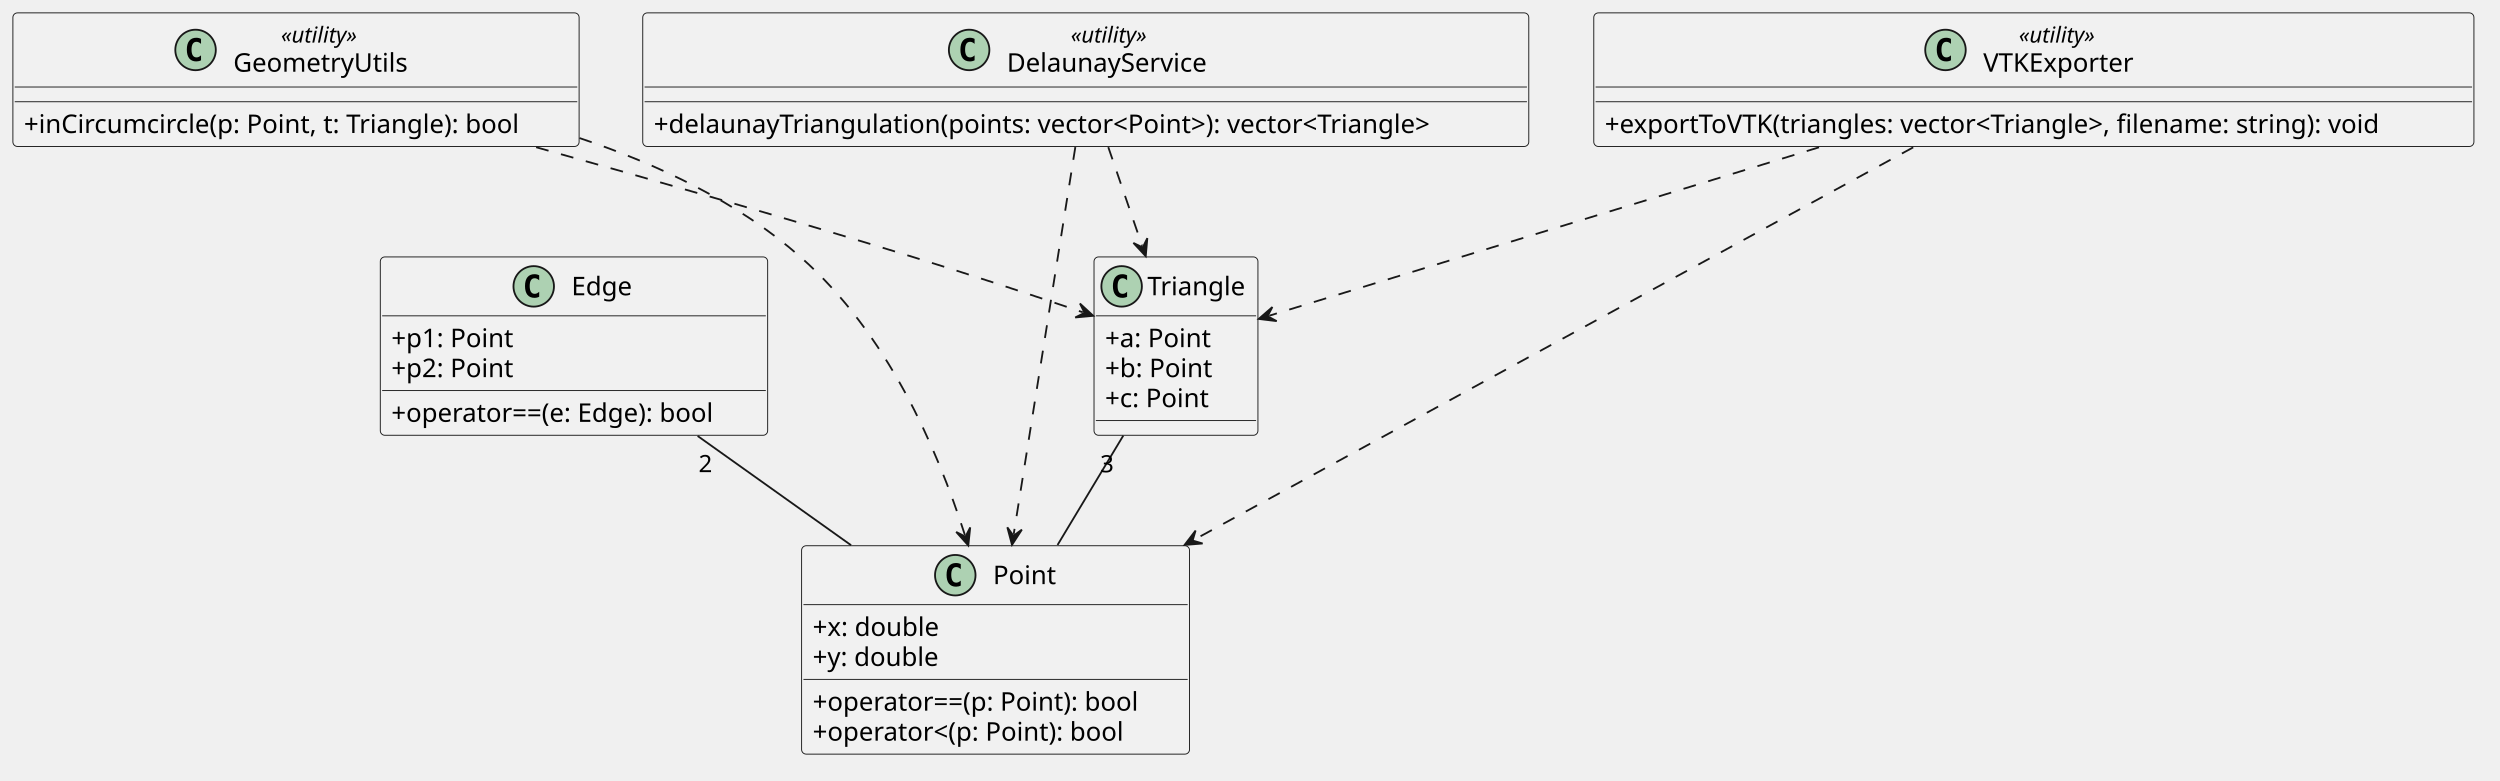
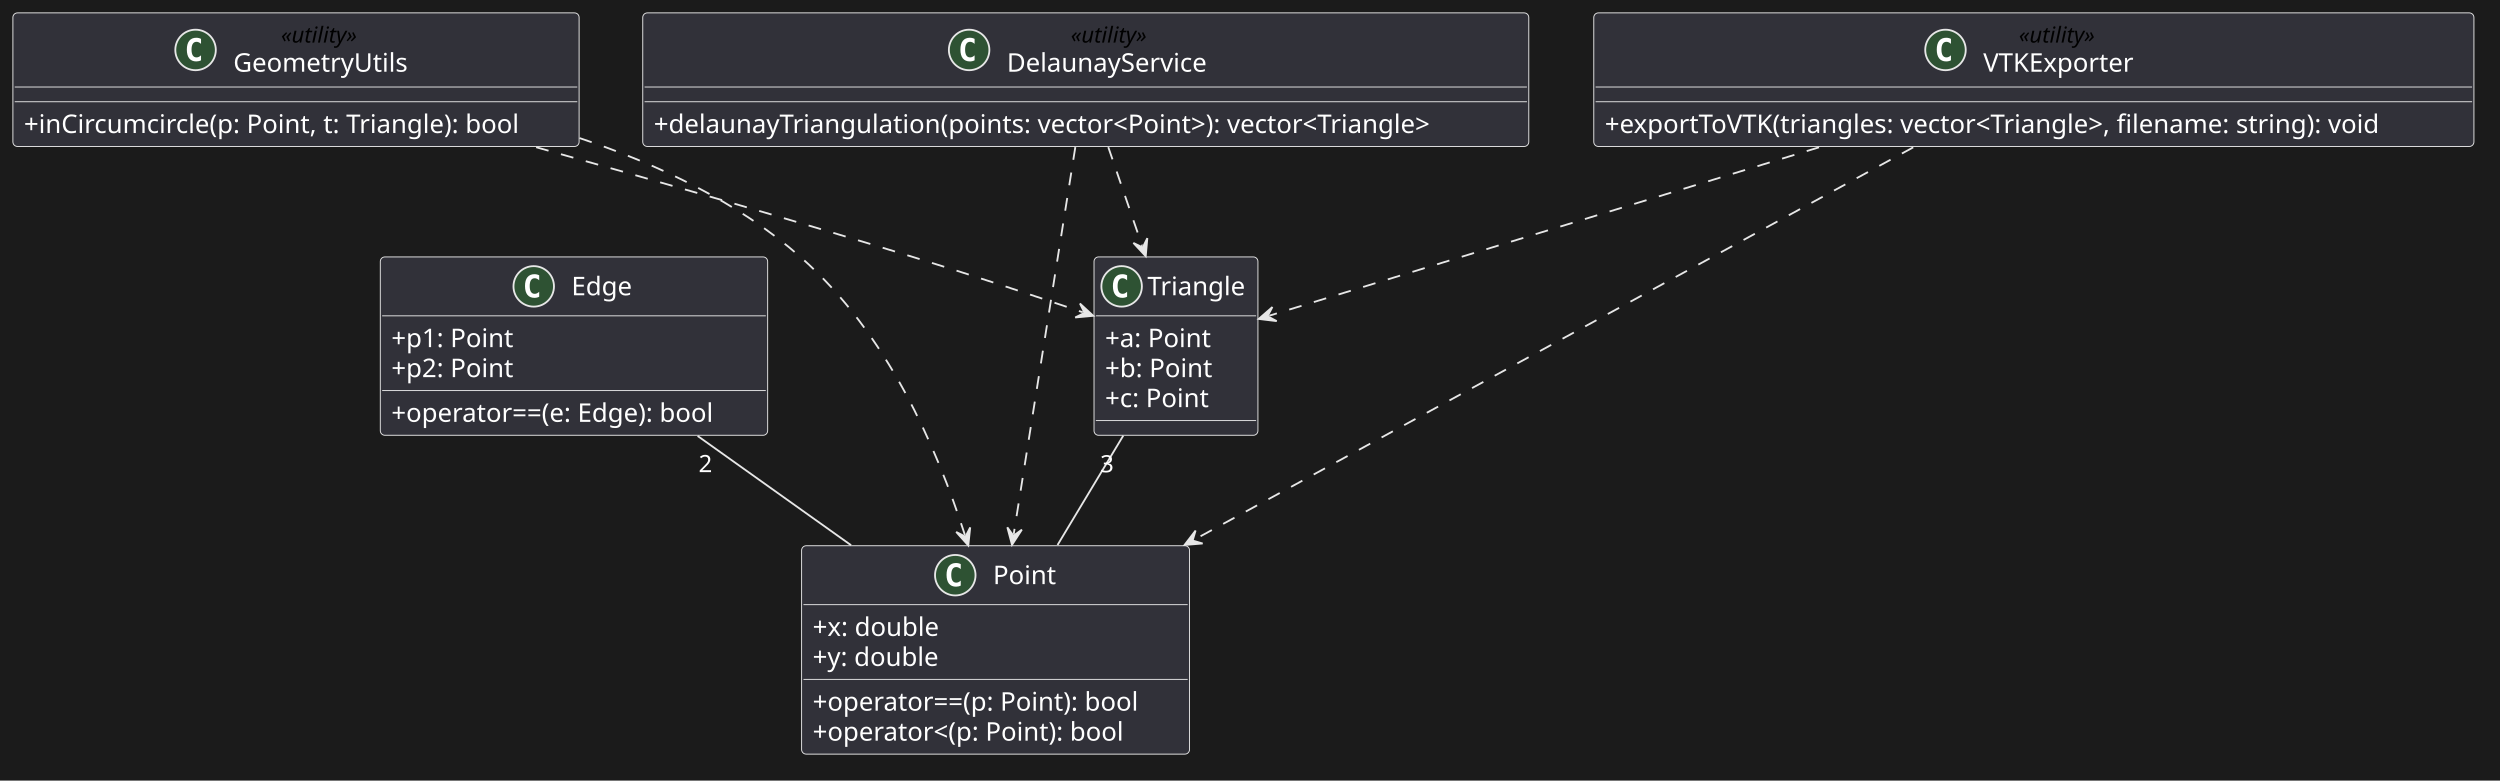
- <svg xmlns="http://www.w3.org/2000/svg" contentStyleType="text/css" data-diagram-type="CLASS" height="424px" preserveAspectRatio="none" style="width:1358px;height:424px;background:#FFFFFF;" version="1.1" viewBox="0 0 1358 424" width="1358px" zoomAndPan="magnify">
+ <svg xmlns="http://www.w3.org/2000/svg" contentStyleType="text/css" data-diagram-type="CLASS" height="424px" preserveAspectRatio="none" style="width:1358px;height:424px;background:#1B1B1B;" version="1.1" viewBox="0 0 1358 424" width="1358px" zoomAndPan="magnify">
  <defs />
  <g>
+     <rect fill="#1B1B1B" height="424" style="stroke:none;stroke-width:1;" width="1358" x="0" y="0" />
    <g class="entity" data-qualified-name="Point" data-source-line="4" id="ent0002">
-       <rect fill="#F1F1F1" height="113.188" rx="2.5" ry="2.5" style="stroke:#181818;stroke-width:0.5;" width="210.714" x="435.43" y="296.45" />
-       <ellipse cx="518.907" cy="312.45" fill="#ADD1B2" rx="11" ry="11" style="stroke:#181818;stroke-width:1;" />
-       <path d="M521.876,318.091 Q521.298,318.387 520.657,318.528 Q520.016,318.684 519.313,318.684 Q516.813,318.684 515.485,317.044 Q514.173,315.387 514.173,312.262 Q514.173,309.137 515.485,307.481 Q516.813,305.825 519.313,305.825 Q520.016,305.825 520.657,305.981 Q521.313,306.137 521.876,306.434 L521.876,309.153 Q521.251,308.575 520.657,308.309 Q520.063,308.028 519.438,308.028 Q518.095,308.028 517.407,309.106 Q516.72,310.169 516.72,312.262 Q516.72,314.356 517.407,315.434 Q518.095,316.497 519.438,316.497 Q520.063,316.497 520.657,316.231 Q521.251,315.95 521.876,315.372 L521.876,318.091 Z " fill="#000000" />
-       <text fill="#000000" font-family="sans-serif" font-size="14" lengthAdjust="spacing" textLength="35.26" x="539.407" y="317.297">Point</text>
-       <line style="stroke:#181818;stroke-width:0.5;" x1="436.43" x2="645.144" y1="328.45" y2="328.45" />
-       <text fill="#000000" font-family="sans-serif" font-size="14" lengthAdjust="spacing" textLength="76.897" x="441.43" y="345.445">+x: double</text>
-       <text fill="#000000" font-family="sans-serif" font-size="14" lengthAdjust="spacing" textLength="76.897" x="441.43" y="361.742">+y: double</text>
-       <line style="stroke:#181818;stroke-width:0.5;" x1="436.43" x2="645.144" y1="369.044" y2="369.044" />
-       <text fill="#000000" font-family="sans-serif" font-size="14" lengthAdjust="spacing" textLength="198.714" x="441.43" y="386.039">+operator==(p: Point): bool</text>
-       <text fill="#000000" font-family="sans-serif" font-size="14" lengthAdjust="spacing" textLength="186.983" x="441.43" y="402.336">+operator&lt;(p: Point): bool</text>
+       <rect fill="#313139" height="113.188" rx="2.5" ry="2.5" style="stroke:#E7E7E7;stroke-width:0.5;" width="210.714" x="435.43" y="296.45" />
+       <ellipse cx="518.907" cy="312.45" fill="#2E5233" rx="11" ry="11" style="stroke:#E7E7E7;stroke-width:1;" />
+       <path d="M521.876,318.091 Q521.298,318.387 520.657,318.528 Q520.016,318.684 519.313,318.684 Q516.813,318.684 515.485,317.044 Q514.173,315.387 514.173,312.262 Q514.173,309.137 515.485,307.481 Q516.813,305.825 519.313,305.825 Q520.016,305.825 520.657,305.981 Q521.313,306.137 521.876,306.434 L521.876,309.153 Q521.251,308.575 520.657,308.309 Q520.063,308.028 519.438,308.028 Q518.095,308.028 517.407,309.106 Q516.72,310.169 516.72,312.262 Q516.72,314.356 517.407,315.434 Q518.095,316.497 519.438,316.497 Q520.063,316.497 520.657,316.231 Q521.251,315.95 521.876,315.372 L521.876,318.091 Z " fill="#FFFFFF" />
+       <text fill="#FFFFFF" font-family="sans-serif" font-size="14" lengthAdjust="spacing" textLength="35.26" x="539.407" y="317.297">Point</text>
+       <line style="stroke:#E7E7E7;stroke-width:0.5;" x1="436.43" x2="645.144" y1="328.45" y2="328.45" />
+       <text fill="#FFFFFF" font-family="sans-serif" font-size="14" lengthAdjust="spacing" textLength="76.897" x="441.43" y="345.445">+x: double</text>
+       <text fill="#FFFFFF" font-family="sans-serif" font-size="14" lengthAdjust="spacing" textLength="76.897" x="441.43" y="361.742">+y: double</text>
+       <line style="stroke:#E7E7E7;stroke-width:0.5;" x1="436.43" x2="645.144" y1="369.044" y2="369.044" />
+       <text fill="#FFFFFF" font-family="sans-serif" font-size="14" lengthAdjust="spacing" textLength="198.714" x="441.43" y="386.039">+operator==(p: Point): bool</text>
+       <text fill="#FFFFFF" font-family="sans-serif" font-size="14" lengthAdjust="spacing" textLength="186.983" x="441.43" y="402.336">+operator&lt;(p: Point): bool</text>
    </g>
    <g class="entity" data-qualified-name="Edge" data-source-line="11" id="ent0003">
-       <rect fill="#F1F1F1" height="96.891" rx="2.5" ry="2.5" style="stroke:#181818;stroke-width:0.5;" width="210.413" x="206.58" y="139.56" />
-       <ellipse cx="289.92" cy="155.56" fill="#ADD1B2" rx="11" ry="11" style="stroke:#181818;stroke-width:1;" />
-       <path d="M292.889,161.201 Q292.311,161.498 291.67,161.638 Q291.03,161.794 290.327,161.794 Q287.827,161.794 286.498,160.154 Q285.186,158.498 285.186,155.373 Q285.186,152.248 286.498,150.591 Q287.827,148.935 290.327,148.935 Q291.03,148.935 291.67,149.091 Q292.327,149.248 292.889,149.544 L292.889,152.263 Q292.264,151.685 291.67,151.419 Q291.077,151.138 290.452,151.138 Q289.108,151.138 288.42,152.216 Q287.733,153.279 287.733,155.373 Q287.733,157.466 288.42,158.544 Q289.108,159.607 290.452,159.607 Q291.077,159.607 291.67,159.341 Q292.264,159.06 292.889,158.482 L292.889,161.201 Z " fill="#000000" />
-       <text fill="#000000" font-family="sans-serif" font-size="14" lengthAdjust="spacing" textLength="35.232" x="310.42" y="160.407">Edge</text>
-       <line style="stroke:#181818;stroke-width:0.5;" x1="207.58" x2="415.993" y1="171.56" y2="171.56" />
-       <text fill="#000000" font-family="sans-serif" font-size="14" lengthAdjust="spacing" textLength="73.951" x="212.58" y="188.555">+p1: Point</text>
-       <text fill="#000000" font-family="sans-serif" font-size="14" lengthAdjust="spacing" textLength="73.951" x="212.58" y="204.852">+p2: Point</text>
-       <line style="stroke:#181818;stroke-width:0.5;" x1="207.58" x2="415.993" y1="212.154" y2="212.154" />
-       <text fill="#000000" font-family="sans-serif" font-size="14" lengthAdjust="spacing" textLength="198.413" x="212.58" y="229.149">+operator==(e: Edge): bool</text>
+       <rect fill="#313139" height="96.891" rx="2.5" ry="2.5" style="stroke:#E7E7E7;stroke-width:0.5;" width="210.413" x="206.58" y="139.56" />
+       <ellipse cx="289.92" cy="155.56" fill="#2E5233" rx="11" ry="11" style="stroke:#E7E7E7;stroke-width:1;" />
+       <path d="M292.889,161.201 Q292.311,161.498 291.67,161.638 Q291.03,161.794 290.327,161.794 Q287.827,161.794 286.498,160.154 Q285.186,158.498 285.186,155.373 Q285.186,152.248 286.498,150.591 Q287.827,148.935 290.327,148.935 Q291.03,148.935 291.67,149.091 Q292.327,149.248 292.889,149.544 L292.889,152.263 Q292.264,151.685 291.67,151.419 Q291.077,151.138 290.452,151.138 Q289.108,151.138 288.42,152.216 Q287.733,153.279 287.733,155.373 Q287.733,157.466 288.42,158.544 Q289.108,159.607 290.452,159.607 Q291.077,159.607 291.67,159.341 Q292.264,159.06 292.889,158.482 L292.889,161.201 Z " fill="#FFFFFF" />
+       <text fill="#FFFFFF" font-family="sans-serif" font-size="14" lengthAdjust="spacing" textLength="35.232" x="310.42" y="160.407">Edge</text>
+       <line style="stroke:#E7E7E7;stroke-width:0.5;" x1="207.58" x2="415.993" y1="171.56" y2="171.56" />
+       <text fill="#FFFFFF" font-family="sans-serif" font-size="14" lengthAdjust="spacing" textLength="73.951" x="212.58" y="188.555">+p1: Point</text>
+       <text fill="#FFFFFF" font-family="sans-serif" font-size="14" lengthAdjust="spacing" textLength="73.951" x="212.58" y="204.852">+p2: Point</text>
+       <line style="stroke:#E7E7E7;stroke-width:0.5;" x1="207.58" x2="415.993" y1="212.154" y2="212.154" />
+       <text fill="#FFFFFF" font-family="sans-serif" font-size="14" lengthAdjust="spacing" textLength="198.413" x="212.58" y="229.149">+operator==(e: Edge): bool</text>
    </g>
    <g class="entity" data-qualified-name="Triangle" data-source-line="17" id="ent0004">
-       <rect fill="#F1F1F1" height="96.891" rx="2.5" ry="2.5" style="stroke:#181818;stroke-width:0.5;" width="89.039" x="594.27" y="139.56" />
-       <ellipse cx="609.27" cy="155.56" fill="#ADD1B2" rx="11" ry="11" style="stroke:#181818;stroke-width:1;" />
-       <path d="M612.239,161.201 Q611.661,161.498 611.02,161.638 Q610.379,161.794 609.676,161.794 Q607.176,161.794 605.848,160.154 Q604.536,158.498 604.536,155.373 Q604.536,152.248 605.848,150.591 Q607.176,148.935 609.676,148.935 Q610.379,148.935 611.02,149.091 Q611.676,149.248 612.239,149.544 L612.239,152.263 Q611.614,151.685 611.02,151.419 Q610.426,151.138 609.801,151.138 Q608.457,151.138 607.77,152.216 Q607.082,153.279 607.082,155.373 Q607.082,157.466 607.77,158.544 Q608.457,159.607 609.801,159.607 Q610.426,159.607 611.02,159.341 Q611.614,159.06 612.239,158.482 L612.239,161.201 Z " fill="#000000" />
-       <text fill="#000000" font-family="sans-serif" font-size="14" lengthAdjust="spacing" textLength="57.039" x="623.27" y="160.407">Triangle</text>
-       <line style="stroke:#181818;stroke-width:0.5;" x1="595.27" x2="682.309" y1="171.56" y2="171.56" />
-       <text fill="#000000" font-family="sans-serif" font-size="14" lengthAdjust="spacing" textLength="64.736" x="600.27" y="188.555">+a: Point</text>
-       <text fill="#000000" font-family="sans-serif" font-size="14" lengthAdjust="spacing" textLength="65.044" x="600.27" y="204.852">+b: Point</text>
-       <text fill="#000000" font-family="sans-serif" font-size="14" lengthAdjust="spacing" textLength="63.855" x="600.27" y="221.149">+c: Point</text>
-       <line style="stroke:#181818;stroke-width:0.5;" x1="595.27" x2="682.309" y1="228.451" y2="228.451" />
+       <rect fill="#313139" height="96.891" rx="2.5" ry="2.5" style="stroke:#E7E7E7;stroke-width:0.5;" width="89.039" x="594.27" y="139.56" />
+       <ellipse cx="609.27" cy="155.56" fill="#2E5233" rx="11" ry="11" style="stroke:#E7E7E7;stroke-width:1;" />
+       <path d="M612.239,161.201 Q611.661,161.498 611.02,161.638 Q610.379,161.794 609.676,161.794 Q607.176,161.794 605.848,160.154 Q604.536,158.498 604.536,155.373 Q604.536,152.248 605.848,150.591 Q607.176,148.935 609.676,148.935 Q610.379,148.935 611.02,149.091 Q611.676,149.248 612.239,149.544 L612.239,152.263 Q611.614,151.685 611.02,151.419 Q610.426,151.138 609.801,151.138 Q608.457,151.138 607.77,152.216 Q607.082,153.279 607.082,155.373 Q607.082,157.466 607.77,158.544 Q608.457,159.607 609.801,159.607 Q610.426,159.607 611.02,159.341 Q611.614,159.06 612.239,158.482 L612.239,161.201 Z " fill="#FFFFFF" />
+       <text fill="#FFFFFF" font-family="sans-serif" font-size="14" lengthAdjust="spacing" textLength="57.039" x="623.27" y="160.407">Triangle</text>
+       <line style="stroke:#E7E7E7;stroke-width:0.5;" x1="595.27" x2="682.309" y1="171.56" y2="171.56" />
+       <text fill="#FFFFFF" font-family="sans-serif" font-size="14" lengthAdjust="spacing" textLength="64.736" x="600.27" y="188.555">+a: Point</text>
+       <text fill="#FFFFFF" font-family="sans-serif" font-size="14" lengthAdjust="spacing" textLength="65.044" x="600.27" y="204.852">+b: Point</text>
+       <text fill="#FFFFFF" font-family="sans-serif" font-size="14" lengthAdjust="spacing" textLength="63.855" x="600.27" y="221.149">+c: Point</text>
+       <line style="stroke:#E7E7E7;stroke-width:0.5;" x1="595.27" x2="682.309" y1="228.451" y2="228.451" />
    </g>
    <g class="entity" data-qualified-name="GeometryUtils" data-source-line="23" id="ent0005">
-       <rect fill="#F1F1F1" height="72.562" rx="2.5" ry="2.5" style="stroke:#181818;stroke-width:0.5;" width="307.572" x="7" y="7" />
-       <ellipse cx="106.227" cy="27.133" fill="#ADD1B2" rx="11" ry="11" style="stroke:#181818;stroke-width:1;" />
-       <path d="M109.196,32.773 Q108.618,33.07 107.977,33.211 Q107.336,33.367 106.633,33.367 Q104.133,33.367 102.805,31.727 Q101.493,30.07 101.493,26.945 Q101.493,23.82 102.805,22.164 Q104.133,20.508 106.633,20.508 Q107.336,20.508 107.977,20.664 Q108.633,20.82 109.196,21.117 L109.196,23.836 Q108.571,23.258 107.977,22.992 Q107.383,22.711 106.758,22.711 Q105.415,22.711 104.727,23.789 Q104.04,24.852 104.04,26.945 Q104.04,29.039 104.727,30.117 Q105.415,31.18 106.758,31.18 Q107.383,31.18 107.977,30.914 Q108.571,30.633 109.196,30.055 L109.196,32.773 Z " fill="#000000" />
+       <rect fill="#313139" height="72.562" rx="2.5" ry="2.5" style="stroke:#E7E7E7;stroke-width:0.5;" width="307.572" x="7" y="7" />
+       <ellipse cx="106.227" cy="27.133" fill="#2E5233" rx="11" ry="11" style="stroke:#E7E7E7;stroke-width:1;" />
+       <path d="M109.196,32.773 Q108.618,33.07 107.977,33.211 Q107.336,33.367 106.633,33.367 Q104.133,33.367 102.805,31.727 Q101.493,30.07 101.493,26.945 Q101.493,23.82 102.805,22.164 Q104.133,20.508 106.633,20.508 Q107.336,20.508 107.977,20.664 Q108.633,20.82 109.196,21.117 L109.196,23.836 Q108.571,23.258 107.977,22.992 Q107.383,22.711 106.758,22.711 Q105.415,22.711 104.727,23.789 Q104.04,24.852 104.04,26.945 Q104.04,29.039 104.727,30.117 Q105.415,31.18 106.758,31.18 Q107.383,31.18 107.977,30.914 Q108.571,30.633 109.196,30.055 L109.196,32.773 Z " fill="#FFFFFF" />
      <text fill="#000000" font-family="sans-serif" font-size="12" font-style="italic" lengthAdjust="spacing" textLength="48.803" x="152.635" y="23.139">«utility»</text>
-       <text fill="#000000" font-family="sans-serif" font-size="14" lengthAdjust="spacing" textLength="100.618" x="126.727" y="38.964">GeometryUtils</text>
-       <line style="stroke:#181818;stroke-width:0.5;" x1="8" x2="313.572" y1="47.266" y2="47.266" />
-       <line style="stroke:#181818;stroke-width:0.5;" x1="8" x2="313.572" y1="55.266" y2="55.266" />
-       <text fill="#000000" font-family="sans-serif" font-size="14" lengthAdjust="spacing" textLength="295.572" x="13" y="72.261">+inCircumcircle(p: Point, t: Triangle): bool</text>
+       <text fill="#FFFFFF" font-family="sans-serif" font-size="14" lengthAdjust="spacing" textLength="100.618" x="126.727" y="38.964">GeometryUtils</text>
+       <line style="stroke:#E7E7E7;stroke-width:0.5;" x1="8" x2="313.572" y1="47.266" y2="47.266" />
+       <line style="stroke:#E7E7E7;stroke-width:0.5;" x1="8" x2="313.572" y1="55.266" y2="55.266" />
+       <text fill="#FFFFFF" font-family="sans-serif" font-size="14" lengthAdjust="spacing" textLength="295.572" x="13" y="72.261">+inCircumcircle(p: Point, t: Triangle): bool</text>
    </g>
    <g class="entity" data-qualified-name="DelaunayService" data-source-line="27" id="ent0006">
-       <rect fill="#F1F1F1" height="72.562" rx="2.5" ry="2.5" style="stroke:#181818;stroke-width:0.5;" width="481.294" x="349.14" y="7" />
-       <ellipse cx="526.43" cy="27.133" fill="#ADD1B2" rx="11" ry="11" style="stroke:#181818;stroke-width:1;" />
-       <path d="M529.399,32.773 Q528.821,33.07 528.18,33.211 Q527.539,33.367 526.836,33.367 Q524.336,33.367 523.008,31.727 Q521.696,30.07 521.696,26.945 Q521.696,23.82 523.008,22.164 Q524.336,20.508 526.836,20.508 Q527.539,20.508 528.18,20.664 Q528.836,20.82 529.399,21.117 L529.399,23.836 Q528.774,23.258 528.18,22.992 Q527.586,22.711 526.961,22.711 Q525.617,22.711 524.93,23.789 Q524.242,24.852 524.242,26.945 Q524.242,29.039 524.93,30.117 Q525.617,31.18 526.961,31.18 Q527.586,31.18 528.18,30.914 Q528.774,30.633 529.399,30.055 L529.399,32.773 Z " fill="#000000" />
+       <rect fill="#313139" height="72.562" rx="2.5" ry="2.5" style="stroke:#E7E7E7;stroke-width:0.5;" width="481.294" x="349.14" y="7" />
+       <ellipse cx="526.43" cy="27.133" fill="#2E5233" rx="11" ry="11" style="stroke:#E7E7E7;stroke-width:1;" />
+       <path d="M529.399,32.773 Q528.821,33.07 528.18,33.211 Q527.539,33.367 526.836,33.367 Q524.336,33.367 523.008,31.727 Q521.696,30.07 521.696,26.945 Q521.696,23.82 523.008,22.164 Q524.336,20.508 526.836,20.508 Q527.539,20.508 528.18,20.664 Q528.836,20.82 529.399,21.117 L529.399,23.836 Q528.774,23.258 528.18,22.992 Q527.586,22.711 526.961,22.711 Q525.617,22.711 524.93,23.789 Q524.242,24.852 524.242,26.945 Q524.242,29.039 524.93,30.117 Q525.617,31.18 526.961,31.18 Q527.586,31.18 528.18,30.914 Q528.774,30.633 529.399,30.055 L529.399,32.773 Z " fill="#FFFFFF" />
      <text fill="#000000" font-family="sans-serif" font-size="12" font-style="italic" lengthAdjust="spacing" textLength="48.803" x="581.636" y="23.139">«utility»</text>
-       <text fill="#000000" font-family="sans-serif" font-size="14" lengthAdjust="spacing" textLength="118.214" x="546.93" y="38.964">DelaunayService</text>
-       <line style="stroke:#181818;stroke-width:0.5;" x1="350.14" x2="829.434" y1="47.266" y2="47.266" />
-       <line style="stroke:#181818;stroke-width:0.5;" x1="350.14" x2="829.434" y1="55.266" y2="55.266" />
-       <text fill="#000000" font-family="sans-serif" font-size="14" lengthAdjust="spacing" textLength="469.294" x="355.14" y="72.261">+delaunayTriangulation(points: vector&lt;Point&gt;): vector&lt;Triangle&gt;</text>
+       <text fill="#FFFFFF" font-family="sans-serif" font-size="14" lengthAdjust="spacing" textLength="118.214" x="546.93" y="38.964">DelaunayService</text>
+       <line style="stroke:#E7E7E7;stroke-width:0.5;" x1="350.14" x2="829.434" y1="47.266" y2="47.266" />
+       <line style="stroke:#E7E7E7;stroke-width:0.5;" x1="350.14" x2="829.434" y1="55.266" y2="55.266" />
+       <text fill="#FFFFFF" font-family="sans-serif" font-size="14" lengthAdjust="spacing" textLength="469.294" x="355.14" y="72.261">+delaunayTriangulation(points: vector&lt;Point&gt;): vector&lt;Triangle&gt;</text>
    </g>
    <g class="entity" data-qualified-name="VTKExporter" data-source-line="31" id="ent0007">
-       <rect fill="#F1F1F1" height="72.562" rx="2.5" ry="2.5" style="stroke:#181818;stroke-width:0.5;" width="478.095" x="865.74" y="7" />
-       <ellipse cx="1056.784" cy="27.133" fill="#ADD1B2" rx="11" ry="11" style="stroke:#181818;stroke-width:1;" />
-       <path d="M1059.753,32.773 Q1059.175,33.07 1058.534,33.211 Q1057.893,33.367 1057.19,33.367 Q1054.69,33.367 1053.362,31.727 Q1052.05,30.07 1052.05,26.945 Q1052.05,23.82 1053.362,22.164 Q1054.69,20.508 1057.19,20.508 Q1057.893,20.508 1058.534,20.664 Q1059.19,20.82 1059.753,21.117 L1059.753,23.836 Q1059.128,23.258 1058.534,22.992 Q1057.94,22.711 1057.315,22.711 Q1055.971,22.711 1055.284,23.789 Q1054.596,24.852 1054.596,26.945 Q1054.596,29.039 1055.284,30.117 Q1055.971,31.18 1057.315,31.18 Q1057.94,31.18 1058.534,30.914 Q1059.128,30.633 1059.753,30.055 L1059.753,32.773 Z " fill="#000000" />
+       <rect fill="#313139" height="72.562" rx="2.5" ry="2.5" style="stroke:#E7E7E7;stroke-width:0.5;" width="478.095" x="865.74" y="7" />
+       <ellipse cx="1056.784" cy="27.133" fill="#2E5233" rx="11" ry="11" style="stroke:#E7E7E7;stroke-width:1;" />
+       <path d="M1059.753,32.773 Q1059.175,33.07 1058.534,33.211 Q1057.893,33.367 1057.19,33.367 Q1054.69,33.367 1053.362,31.727 Q1052.05,30.07 1052.05,26.945 Q1052.05,23.82 1053.362,22.164 Q1054.69,20.508 1057.19,20.508 Q1057.893,20.508 1058.534,20.664 Q1059.19,20.82 1059.753,21.117 L1059.753,23.836 Q1059.128,23.258 1058.534,22.992 Q1057.94,22.711 1057.315,22.711 Q1055.971,22.711 1055.284,23.789 Q1054.596,24.852 1054.596,26.945 Q1054.596,29.039 1055.284,30.117 Q1055.971,31.18 1057.315,31.18 Q1057.94,31.18 1058.534,30.914 Q1059.128,30.633 1059.753,30.055 L1059.753,32.773 Z " fill="#FFFFFF" />
      <text fill="#000000" font-family="sans-serif" font-size="12" font-style="italic" lengthAdjust="spacing" textLength="48.803" x="1096.636" y="23.139">«utility»</text>
-       <text fill="#000000" font-family="sans-serif" font-size="14" lengthAdjust="spacing" textLength="87.507" x="1077.284" y="38.964">VTKExporter</text>
-       <line style="stroke:#181818;stroke-width:0.5;" x1="866.74" x2="1342.835" y1="47.266" y2="47.266" />
-       <line style="stroke:#181818;stroke-width:0.5;" x1="866.74" x2="1342.835" y1="55.266" y2="55.266" />
-       <text fill="#000000" font-family="sans-serif" font-size="14" lengthAdjust="spacing" textLength="466.095" x="871.74" y="72.261">+exportToVTK(triangles: vector&lt;Triangle&gt;, filename: string): void</text>
+       <text fill="#FFFFFF" font-family="sans-serif" font-size="14" lengthAdjust="spacing" textLength="87.507" x="1077.284" y="38.964">VTKExporter</text>
+       <line style="stroke:#E7E7E7;stroke-width:0.5;" x1="866.74" x2="1342.835" y1="47.266" y2="47.266" />
+       <line style="stroke:#E7E7E7;stroke-width:0.5;" x1="866.74" x2="1342.835" y1="55.266" y2="55.266" />
+       <text fill="#FFFFFF" font-family="sans-serif" font-size="14" lengthAdjust="spacing" textLength="466.095" x="871.74" y="72.261">+exportToVTK(triangles: vector&lt;Triangle&gt;, filename: string): void</text>
    </g>
    <g class="link" data-entity-1="ent0003" data-entity-2="ent0002" data-link-type="association" data-source-line="35" id="lnk8">
-       <path codeLine="35" d="M378.95,236.82 C405.08,255.43 435.2,276.87 462.32,296.18" fill="none" id="Edge-Point" style="stroke:#181818;stroke-width:1;" />
-       <text fill="#000000" font-family="sans-serif" font-size="13" lengthAdjust="spacing" textLength="8.271" x="379.456" y="256.463">2</text>
+       <path codeLine="35" d="M378.95,236.82 C405.08,255.43 435.2,276.87 462.32,296.18" fill="none" id="Edge-Point" style="stroke:#E7E7E7;stroke-width:1;" />
+       <text fill="#FFFFFF" font-family="sans-serif" font-size="13" lengthAdjust="spacing" textLength="8.271" x="379.456" y="256.463">2</text>
    </g>
    <g class="link" data-entity-1="ent0004" data-entity-2="ent0002" data-link-type="association" data-source-line="36" id="lnk9">
-       <path codeLine="36" d="M610.18,236.6 C598.99,255.21 586.08,276.69 574.45,296.04" fill="none" id="Triangle-Point" style="stroke:#181818;stroke-width:1;" />
-       <text fill="#000000" font-family="sans-serif" font-size="13" lengthAdjust="spacing" textLength="8.271" x="597.613" y="256.565">3</text>
+       <path codeLine="36" d="M610.18,236.6 C598.99,255.21 586.08,276.69 574.45,296.04" fill="none" id="Triangle-Point" style="stroke:#E7E7E7;stroke-width:1;" />
+       <text fill="#FFFFFF" font-family="sans-serif" font-size="13" lengthAdjust="spacing" textLength="8.271" x="597.613" y="256.565">3</text>
    </g>
    <g class="link" data-entity-1="ent0005" data-entity-2="ent0002" data-link-type="dependency" data-source-line="38" id="lnk10">
-       <path codeLine="38" d="M314.78,74.99 C357.27,89.19 400.94,109.79 434.79,139.56 C481.99,181.08 508.728,242.83 524.128,290.58" fill="none" id="GeometryUtils-to-Point" style="stroke:#181818;stroke-width:1;stroke-dasharray:7,7;" />
-       <polygon fill="#181818" points="525.97,296.29,527.014,286.497,524.435,291.531,519.401,288.952,525.97,296.29" style="stroke:#181818;stroke-width:1;" />
+       <path codeLine="38" d="M314.78,74.99 C357.27,89.19 400.94,109.79 434.79,139.56 C481.99,181.08 508.728,242.83 524.128,290.58" fill="none" id="GeometryUtils-to-Point" style="stroke:#E7E7E7;stroke-width:1;stroke-dasharray:7,7;" />
+       <polygon fill="#E7E7E7" points="525.97,296.29,527.014,286.497,524.435,291.531,519.401,288.952,525.97,296.29" style="stroke:#E7E7E7;stroke-width:1;" />
    </g>
    <g class="link" data-entity-1="ent0005" data-entity-2="ent0004" data-link-type="dependency" data-source-line="39" id="lnk11">
-       <path codeLine="39" d="M291.23,79.97 C353.36,97.33 428.61,118.87 495.79,139.56 C528.78,149.72 560.088,160.092 588.178,169.622" fill="none" id="GeometryUtils-to-Triangle" style="stroke:#181818;stroke-width:1;stroke-dasharray:7,7;" />
-       <polygon fill="#181818" points="593.86,171.55,586.622,164.87,589.125,169.944,584.052,172.446,593.86,171.55" style="stroke:#181818;stroke-width:1;" />
+       <path codeLine="39" d="M291.23,79.97 C353.36,97.33 428.61,118.87 495.79,139.56 C528.78,149.72 560.088,160.092 588.178,169.622" fill="none" id="GeometryUtils-to-Triangle" style="stroke:#E7E7E7;stroke-width:1;stroke-dasharray:7,7;" />
+       <polygon fill="#E7E7E7" points="593.86,171.55,586.622,164.87,589.125,169.944,584.052,172.446,593.86,171.55" style="stroke:#E7E7E7;stroke-width:1;" />
    </g>
    <g class="link" data-entity-1="ent0006" data-entity-2="ent0002" data-link-type="dependency" data-source-line="41" id="lnk12">
-       <path codeLine="41" d="M584.12,79.89 C575.68,132.89 560.673,227.125 550.663,290.034" fill="none" id="DelaunayService-to-Point" style="stroke:#181818;stroke-width:1;stroke-dasharray:7,7;" />
-       <polygon fill="#181818" points="549.72,295.96,555.085,287.7,550.506,291.022,547.184,286.443,549.72,295.96" style="stroke:#181818;stroke-width:1;" />
+       <path codeLine="41" d="M584.12,79.89 C575.68,132.89 560.673,227.125 550.663,290.034" fill="none" id="DelaunayService-to-Point" style="stroke:#E7E7E7;stroke-width:1;stroke-dasharray:7,7;" />
+       <polygon fill="#E7E7E7" points="549.72,295.96,555.085,287.7,550.506,291.022,547.184,286.443,549.72,295.96" style="stroke:#E7E7E7;stroke-width:1;" />
    </g>
    <g class="link" data-entity-1="ent0006" data-entity-2="ent0004" data-link-type="dependency" data-source-line="42" id="lnk13">
-       <path codeLine="42" d="M602.02,79.93 C608.18,97.85 613.774,114.135 620.413,133.494" fill="none" id="DelaunayService-to-Triangle" style="stroke:#181818;stroke-width:1;stroke-dasharray:7,7;" />
-       <polygon fill="#181818" points="622.36,139.17,623.224,129.359,620.738,134.44,615.657,131.954,622.36,139.17" style="stroke:#181818;stroke-width:1;" />
+       <path codeLine="42" d="M602.02,79.93 C608.18,97.85 613.774,114.135 620.413,133.494" fill="none" id="DelaunayService-to-Triangle" style="stroke:#E7E7E7;stroke-width:1;stroke-dasharray:7,7;" />
+       <polygon fill="#E7E7E7" points="622.36,139.17,623.224,129.359,620.738,134.44,615.657,131.954,622.36,139.17" style="stroke:#E7E7E7;stroke-width:1;" />
    </g>
    <g class="link" data-entity-1="ent0007" data-entity-2="ent0004" data-link-type="dependency" data-source-line="44" id="lnk14">
-       <path codeLine="44" d="M988.1,80.02 C889.43,110.24 759.057,150.173 689.467,171.483" fill="none" id="VTKExporter-to-Triangle" style="stroke:#181818;stroke-width:1;stroke-dasharray:7,7;" />
-       <polygon fill="#181818" points="683.73,173.24,693.507,174.429,688.511,171.776,691.164,166.78,683.73,173.24" style="stroke:#181818;stroke-width:1;" />
+       <path codeLine="44" d="M988.1,80.02 C889.43,110.24 759.057,150.173 689.467,171.483" fill="none" id="VTKExporter-to-Triangle" style="stroke:#E7E7E7;stroke-width:1;stroke-dasharray:7,7;" />
+       <polygon fill="#E7E7E7" points="683.73,173.24,693.507,174.429,688.511,171.776,691.164,166.78,683.73,173.24" style="stroke:#E7E7E7;stroke-width:1;" />
    </g>
    <g class="link" data-entity-1="ent0007" data-entity-2="ent0002" data-link-type="dependency" data-source-line="45" id="lnk15">
-       <path codeLine="45" d="M1039.26,80.04 C942.02,133.1 763.897,230.296 648.717,293.146" fill="none" id="VTKExporter-to-Point" style="stroke:#181818;stroke-width:1;stroke-dasharray:7,7;" />
-       <polygon fill="#181818" points="643.45,296.02,653.266,295.22,647.839,293.625,649.434,288.198,643.45,296.02" style="stroke:#181818;stroke-width:1;" />
+       <path codeLine="45" d="M1039.26,80.04 C942.02,133.1 763.897,230.296 648.717,293.146" fill="none" id="VTKExporter-to-Point" style="stroke:#E7E7E7;stroke-width:1;stroke-dasharray:7,7;" />
+       <polygon fill="#E7E7E7" points="643.45,296.02,653.266,295.22,647.839,293.625,649.434,288.198,643.45,296.02" style="stroke:#E7E7E7;stroke-width:1;" />
    </g>
  </g>
</svg>
